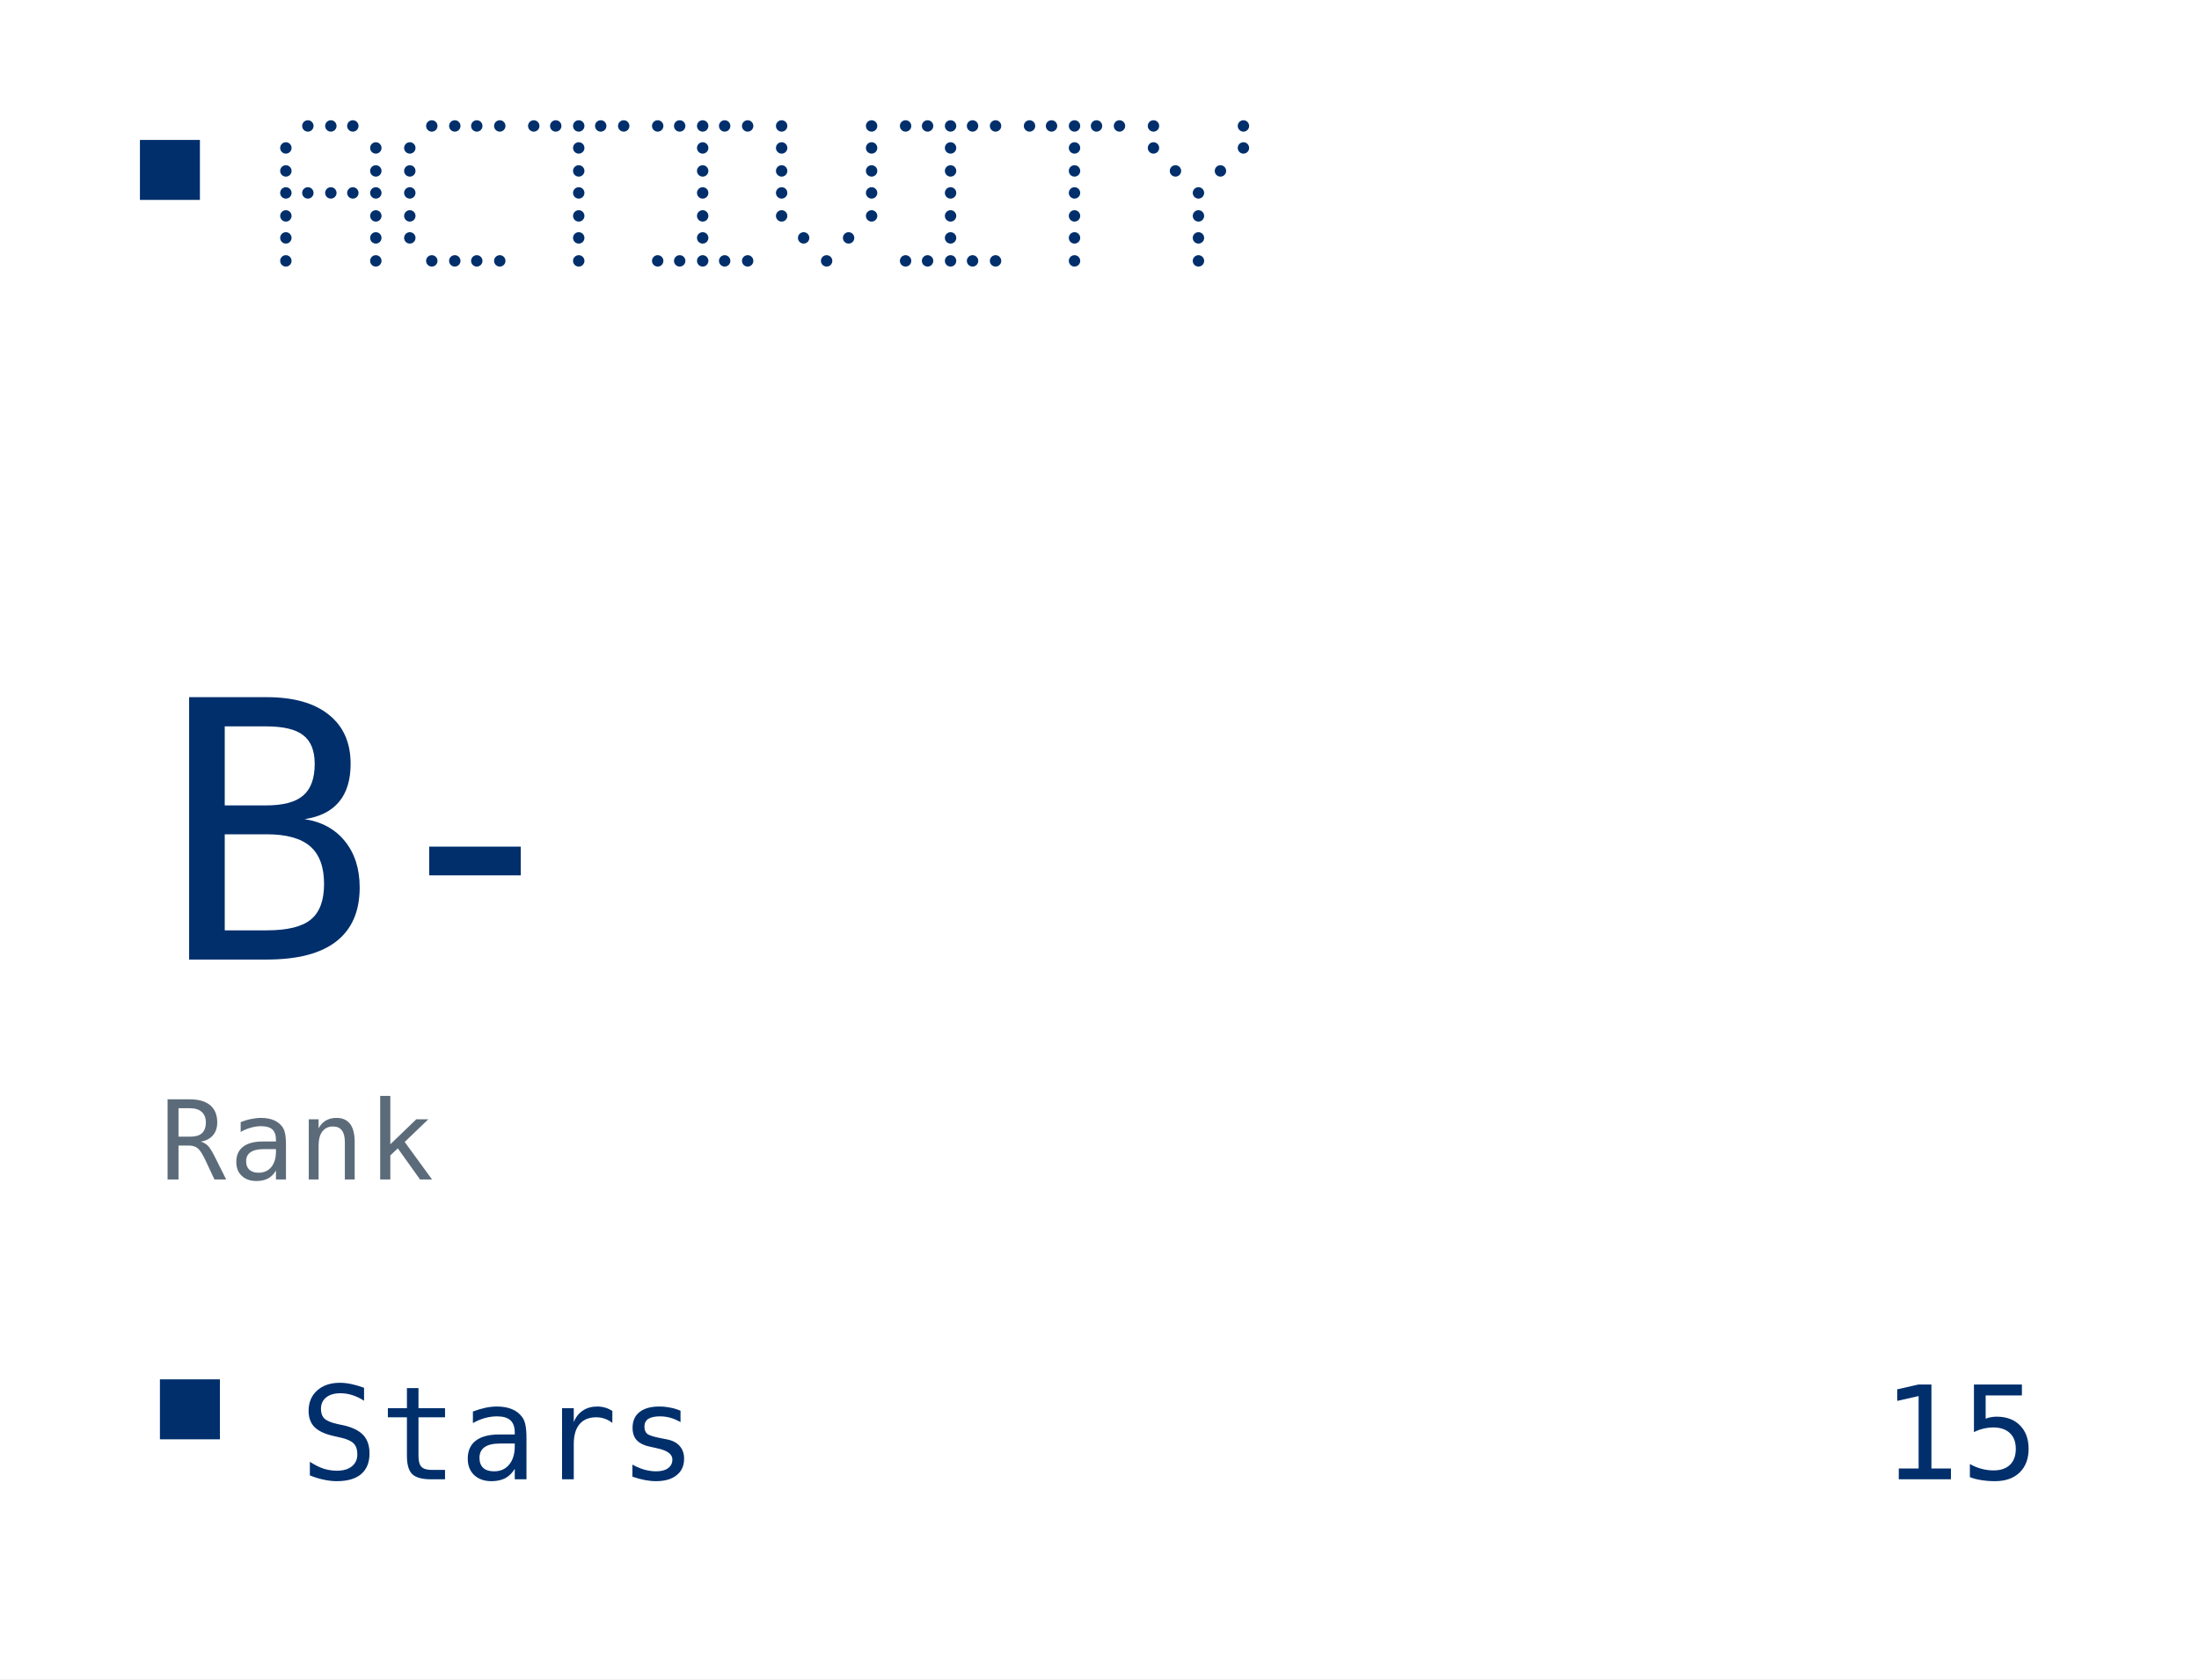
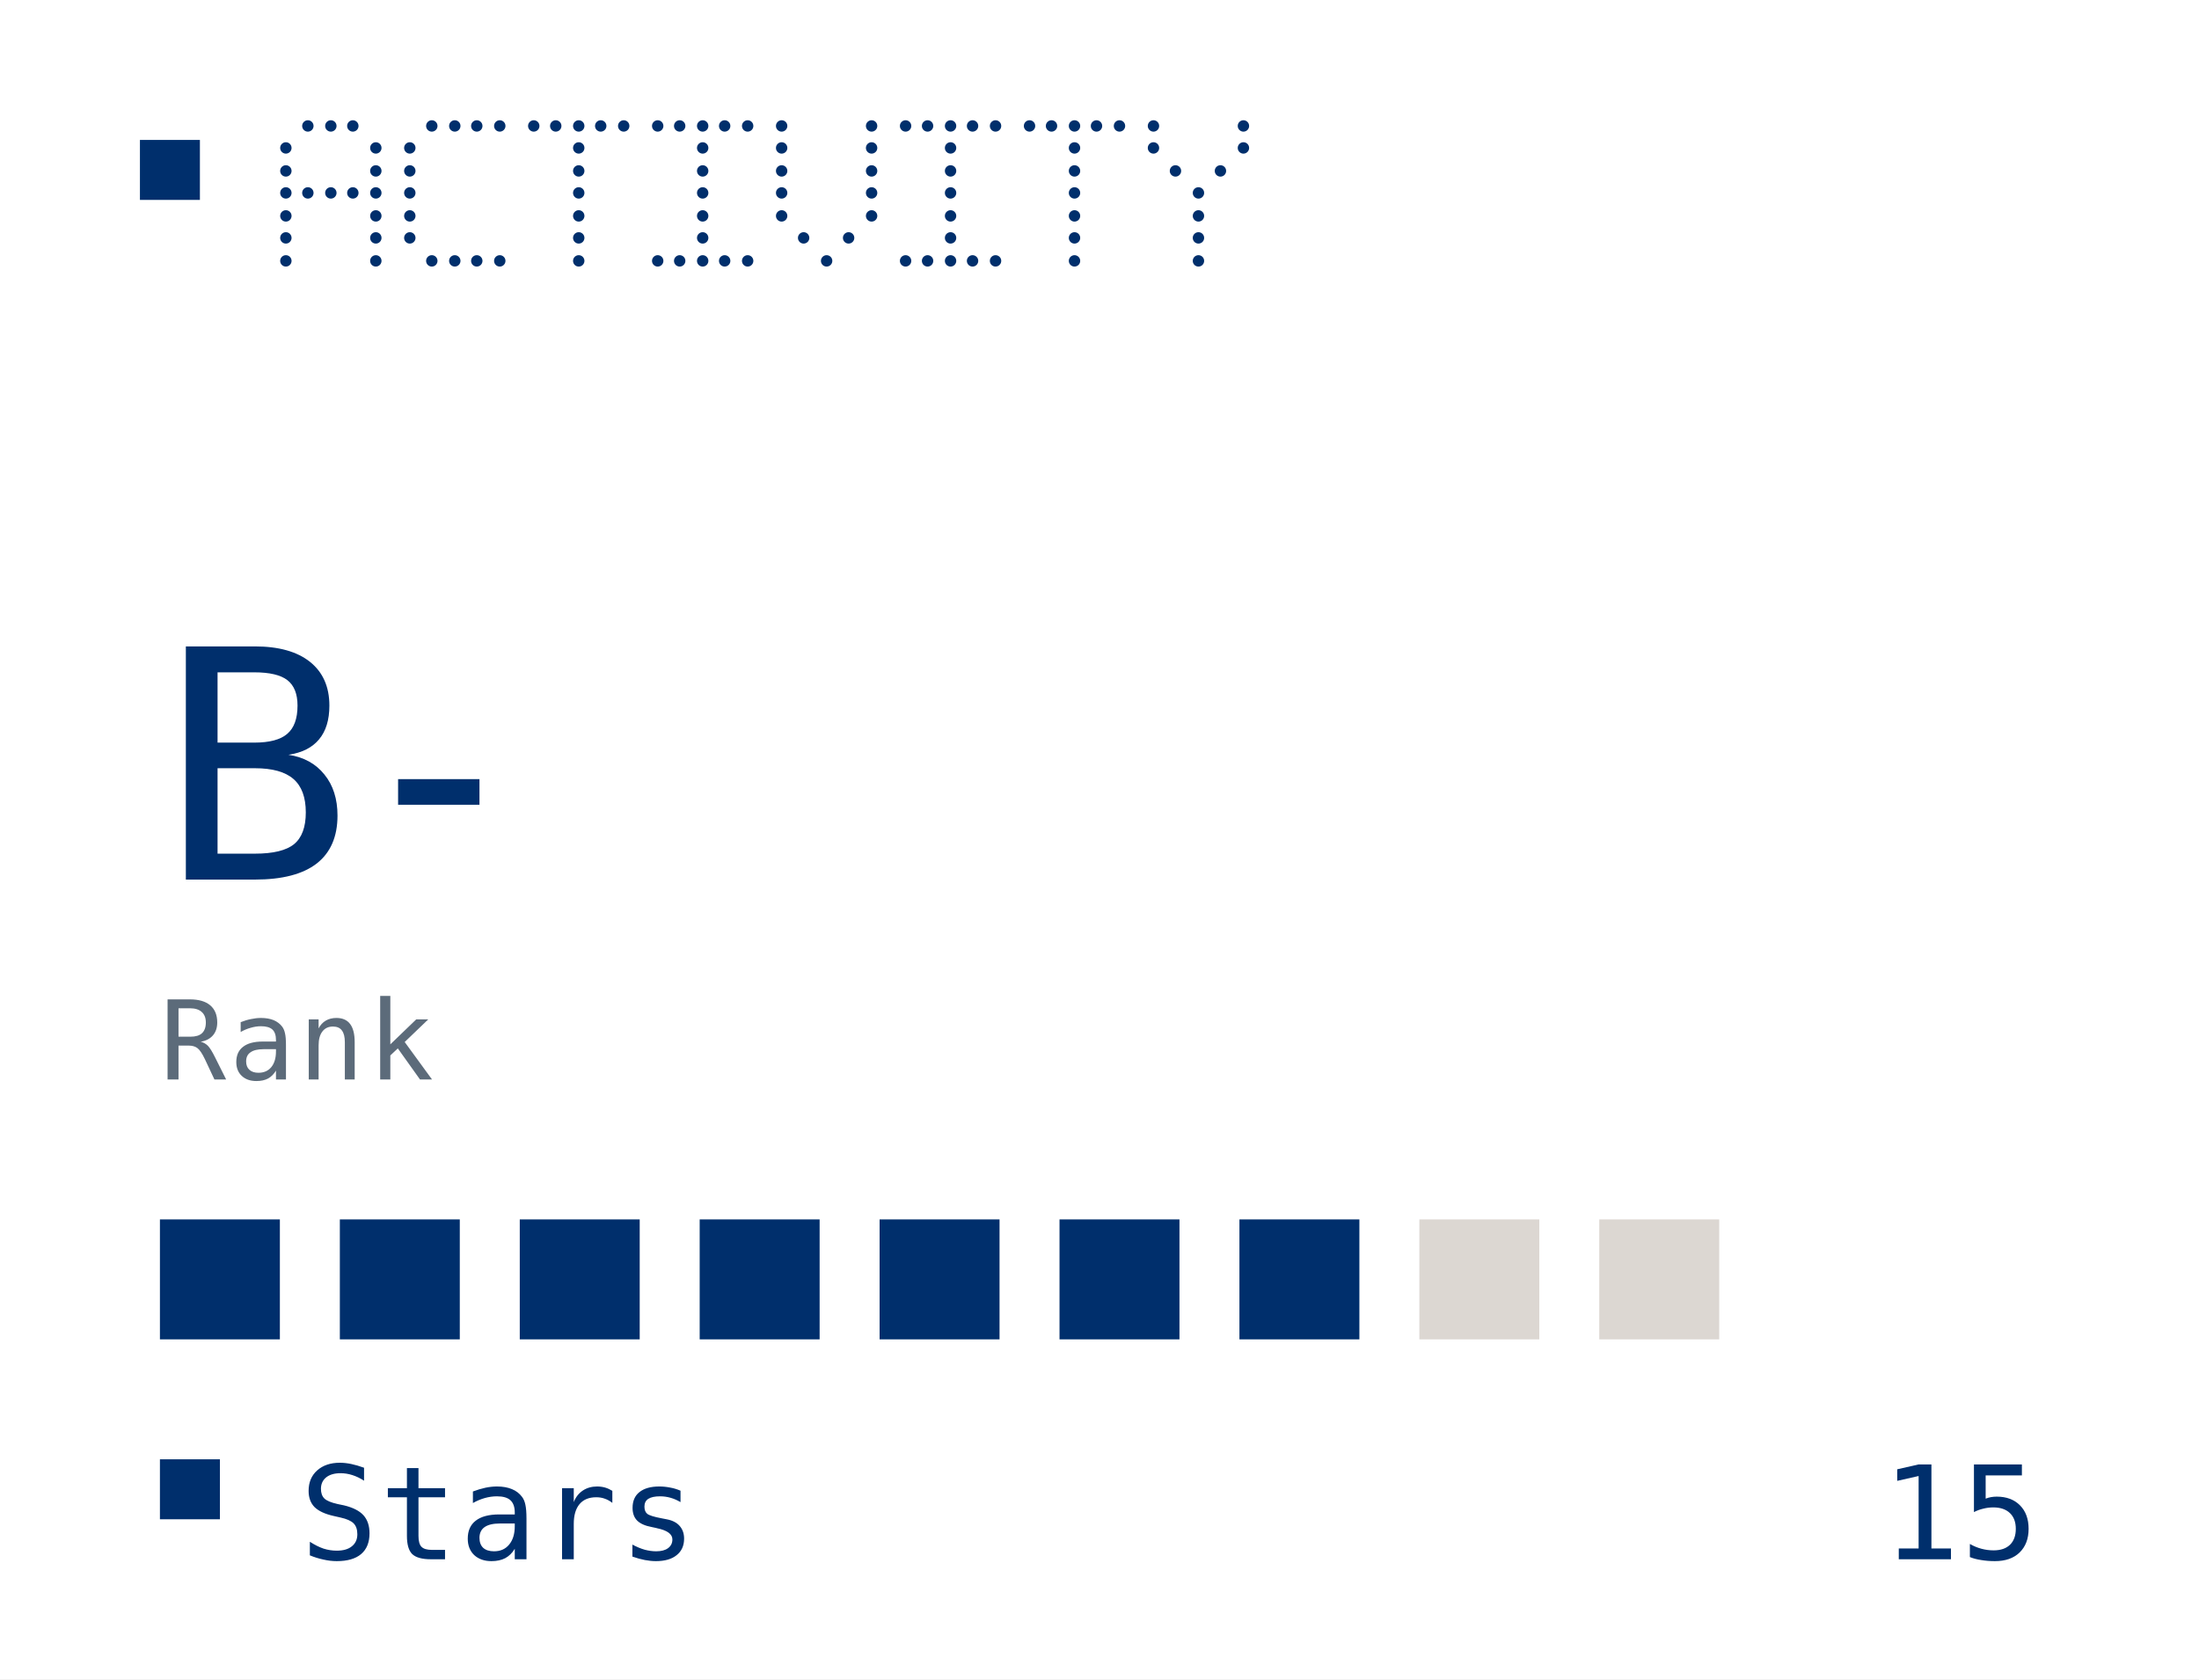
<svg xmlns="http://www.w3.org/2000/svg" width="220" height="168" viewBox="0 0 220 168" role="img">
  <rect width="220" height="168" fill="#FFFFFF" />
  <rect x="14" y="14" width="6" height="6" fill="#002F6C" />
  <circle cx="30.8" cy="12.6" r="0.57" fill="#002F6C" />
  <circle cx="33.1" cy="12.6" r="0.57" fill="#002F6C" />
  <circle cx="35.3" cy="12.6" r="0.57" fill="#002F6C" />
  <circle cx="28.6" cy="14.8" r="0.57" fill="#002F6C" />
  <circle cx="37.6" cy="14.8" r="0.57" fill="#002F6C" />
  <circle cx="28.6" cy="17.1" r="0.57" fill="#002F6C" />
  <circle cx="37.6" cy="17.1" r="0.57" fill="#002F6C" />
  <circle cx="28.6" cy="19.3" r="0.57" fill="#002F6C" />
  <circle cx="30.8" cy="19.3" r="0.57" fill="#002F6C" />
  <circle cx="33.1" cy="19.3" r="0.57" fill="#002F6C" />
  <circle cx="35.3" cy="19.3" r="0.57" fill="#002F6C" />
  <circle cx="37.6" cy="19.3" r="0.57" fill="#002F6C" />
  <circle cx="28.6" cy="21.6" r="0.57" fill="#002F6C" />
  <circle cx="37.6" cy="21.6" r="0.57" fill="#002F6C" />
  <circle cx="28.6" cy="23.8" r="0.57" fill="#002F6C" />
  <circle cx="37.6" cy="23.8" r="0.57" fill="#002F6C" />
  <circle cx="28.6" cy="26.1" r="0.57" fill="#002F6C" />
  <circle cx="37.6" cy="26.1" r="0.57" fill="#002F6C" />
  <circle cx="43.2" cy="12.6" r="0.57" fill="#002F6C" />
  <circle cx="45.5" cy="12.6" r="0.57" fill="#002F6C" />
  <circle cx="47.7" cy="12.6" r="0.57" fill="#002F6C" />
  <circle cx="50.0" cy="12.6" r="0.57" fill="#002F6C" />
  <circle cx="41.0" cy="14.8" r="0.57" fill="#002F6C" />
  <circle cx="41.0" cy="17.1" r="0.57" fill="#002F6C" />
  <circle cx="41.0" cy="19.3" r="0.57" fill="#002F6C" />
  <circle cx="41.0" cy="21.6" r="0.57" fill="#002F6C" />
  <circle cx="41.0" cy="23.8" r="0.57" fill="#002F6C" />
  <circle cx="43.2" cy="26.1" r="0.57" fill="#002F6C" />
  <circle cx="45.5" cy="26.1" r="0.57" fill="#002F6C" />
  <circle cx="47.7" cy="26.1" r="0.57" fill="#002F6C" />
  <circle cx="50.0" cy="26.1" r="0.57" fill="#002F6C" />
  <circle cx="53.4" cy="12.6" r="0.57" fill="#002F6C" />
  <circle cx="55.6" cy="12.6" r="0.57" fill="#002F6C" />
  <circle cx="57.9" cy="12.6" r="0.57" fill="#002F6C" />
  <circle cx="60.1" cy="12.6" r="0.57" fill="#002F6C" />
  <circle cx="62.4" cy="12.6" r="0.57" fill="#002F6C" />
  <circle cx="57.9" cy="14.8" r="0.57" fill="#002F6C" />
  <circle cx="57.9" cy="17.1" r="0.57" fill="#002F6C" />
  <circle cx="57.9" cy="19.3" r="0.57" fill="#002F6C" />
  <circle cx="57.9" cy="21.6" r="0.57" fill="#002F6C" />
  <circle cx="57.9" cy="23.8" r="0.57" fill="#002F6C" />
  <circle cx="57.9" cy="26.1" r="0.57" fill="#002F6C" />
  <circle cx="65.8" cy="12.6" r="0.57" fill="#002F6C" />
  <circle cx="68.0" cy="12.6" r="0.57" fill="#002F6C" />
  <circle cx="70.3" cy="12.6" r="0.57" fill="#002F6C" />
  <circle cx="72.5" cy="12.6" r="0.57" fill="#002F6C" />
  <circle cx="74.8" cy="12.6" r="0.57" fill="#002F6C" />
  <circle cx="70.3" cy="14.8" r="0.57" fill="#002F6C" />
  <circle cx="70.3" cy="17.1" r="0.57" fill="#002F6C" />
  <circle cx="70.3" cy="19.3" r="0.57" fill="#002F6C" />
  <circle cx="70.3" cy="21.6" r="0.57" fill="#002F6C" />
  <circle cx="70.3" cy="23.8" r="0.57" fill="#002F6C" />
  <circle cx="65.8" cy="26.1" r="0.57" fill="#002F6C" />
  <circle cx="68.0" cy="26.1" r="0.57" fill="#002F6C" />
  <circle cx="70.3" cy="26.1" r="0.57" fill="#002F6C" />
  <circle cx="72.5" cy="26.1" r="0.57" fill="#002F6C" />
  <circle cx="74.8" cy="26.1" r="0.57" fill="#002F6C" />
  <circle cx="78.2" cy="12.6" r="0.57" fill="#002F6C" />
  <circle cx="87.2" cy="12.6" r="0.57" fill="#002F6C" />
  <circle cx="78.2" cy="14.8" r="0.57" fill="#002F6C" />
  <circle cx="87.2" cy="14.8" r="0.57" fill="#002F6C" />
  <circle cx="78.2" cy="17.1" r="0.57" fill="#002F6C" />
  <circle cx="87.2" cy="17.1" r="0.57" fill="#002F6C" />
  <circle cx="78.2" cy="19.3" r="0.57" fill="#002F6C" />
  <circle cx="87.2" cy="19.3" r="0.57" fill="#002F6C" />
  <circle cx="78.2" cy="21.6" r="0.57" fill="#002F6C" />
  <circle cx="87.2" cy="21.6" r="0.57" fill="#002F6C" />
  <circle cx="80.4" cy="23.8" r="0.57" fill="#002F6C" />
  <circle cx="84.9" cy="23.8" r="0.57" fill="#002F6C" />
  <circle cx="82.7" cy="26.1" r="0.57" fill="#002F6C" />
  <circle cx="90.6" cy="12.6" r="0.57" fill="#002F6C" />
  <circle cx="92.8" cy="12.6" r="0.57" fill="#002F6C" />
  <circle cx="95.1" cy="12.6" r="0.57" fill="#002F6C" />
  <circle cx="97.3" cy="12.6" r="0.57" fill="#002F6C" />
  <circle cx="99.6" cy="12.6" r="0.57" fill="#002F6C" />
  <circle cx="95.1" cy="14.8" r="0.57" fill="#002F6C" />
  <circle cx="95.1" cy="17.1" r="0.57" fill="#002F6C" />
  <circle cx="95.1" cy="19.3" r="0.57" fill="#002F6C" />
  <circle cx="95.1" cy="21.6" r="0.57" fill="#002F6C" />
  <circle cx="95.1" cy="23.8" r="0.57" fill="#002F6C" />
  <circle cx="90.6" cy="26.1" r="0.57" fill="#002F6C" />
  <circle cx="92.8" cy="26.1" r="0.57" fill="#002F6C" />
  <circle cx="95.1" cy="26.1" r="0.57" fill="#002F6C" />
  <circle cx="97.3" cy="26.1" r="0.57" fill="#002F6C" />
  <circle cx="99.6" cy="26.1" r="0.57" fill="#002F6C" />
  <circle cx="103.0" cy="12.6" r="0.57" fill="#002F6C" />
  <circle cx="105.2" cy="12.6" r="0.57" fill="#002F6C" />
  <circle cx="107.5" cy="12.6" r="0.57" fill="#002F6C" />
  <circle cx="109.7" cy="12.6" r="0.57" fill="#002F6C" />
  <circle cx="112.0" cy="12.6" r="0.57" fill="#002F6C" />
  <circle cx="107.5" cy="14.8" r="0.57" fill="#002F6C" />
  <circle cx="107.5" cy="17.1" r="0.57" fill="#002F6C" />
  <circle cx="107.5" cy="19.3" r="0.57" fill="#002F6C" />
  <circle cx="107.5" cy="21.6" r="0.57" fill="#002F6C" />
  <circle cx="107.5" cy="23.8" r="0.57" fill="#002F6C" />
  <circle cx="107.5" cy="26.1" r="0.57" fill="#002F6C" />
  <circle cx="115.4" cy="12.6" r="0.57" fill="#002F6C" />
  <circle cx="124.4" cy="12.6" r="0.57" fill="#002F6C" />
  <circle cx="115.4" cy="14.8" r="0.57" fill="#002F6C" />
  <circle cx="124.4" cy="14.8" r="0.57" fill="#002F6C" />
  <circle cx="117.6" cy="17.1" r="0.57" fill="#002F6C" />
  <circle cx="122.1" cy="17.1" r="0.57" fill="#002F6C" />
  <circle cx="119.9" cy="19.3" r="0.57" fill="#002F6C" />
  <circle cx="119.9" cy="21.6" r="0.57" fill="#002F6C" />
  <circle cx="119.9" cy="23.8" r="0.57" fill="#002F6C" />
  <circle cx="119.9" cy="26.1" r="0.57" fill="#002F6C" />
-   <text x="16" y="96" fill="#002F6C" text-anchor="start" font-family="ui-monospace, Geist Mono, monospace" font-size="36" letter-spacing="-1" dominant-baseline="auto">B-</text>
-   <text x="16" y="118" fill="#5C6B7A" text-anchor="start" font-family="ui-monospace, Geist Mono, monospace" font-size="11" letter-spacing="0.3" dominant-baseline="auto">Rank</text>
-   <rect x="16" y="138" width="6" height="6" fill="#002F6C" />
-   <text x="30" y="148" fill="#002F6C" text-anchor="start" font-family="ui-monospace, Geist Mono, monospace" font-size="13" letter-spacing="0.15" dominant-baseline="auto">Stars</text>
-   <text x="204" y="148" fill="#002F6C" text-anchor="end" font-family="ui-monospace, Geist Mono, monospace" font-size="13" letter-spacing="0.1" dominant-baseline="auto">15</text>
+   <text x="16" y="88" fill="#002F6C" text-anchor="start" font-family="ui-monospace, Geist Mono, monospace" font-size="32" letter-spacing="-1" dominant-baseline="auto">B-</text>
+   <text x="16" y="108" fill="#5C6B7A" text-anchor="start" font-family="ui-monospace, Geist Mono, monospace" font-size="11" letter-spacing="0.3" dominant-baseline="auto">Rank</text>
+   <rect x="16.0" y="122.0" width="12" height="12" fill="#002F6C" />
+   <rect x="34.0" y="122.0" width="12" height="12" fill="#002F6C" />
+   <rect x="52.0" y="122.0" width="12" height="12" fill="#002F6C" />
+   <rect x="70.0" y="122.0" width="12" height="12" fill="#002F6C" />
+   <rect x="88.0" y="122.0" width="12" height="12" fill="#002F6C" />
+   <rect x="106.0" y="122.0" width="12" height="12" fill="#002F6C" />
+   <rect x="124.0" y="122.0" width="12" height="12" fill="#002F6C" />
+   <rect x="142.0" y="122.0" width="12" height="12" fill="#DCD7D2" />
+   <rect x="160.0" y="122.0" width="12" height="12" fill="#DCD7D2" />
+   <rect x="16" y="146" width="6" height="6" fill="#002F6C" />
+   <text x="30" y="156" fill="#002F6C" text-anchor="start" font-family="ui-monospace, Geist Mono, monospace" font-size="13" letter-spacing="0.15" dominant-baseline="auto">Stars</text>
+   <text x="204" y="156" fill="#002F6C" text-anchor="end" font-family="ui-monospace, Geist Mono, monospace" font-size="13" letter-spacing="0.1" dominant-baseline="auto">15</text>
</svg>
